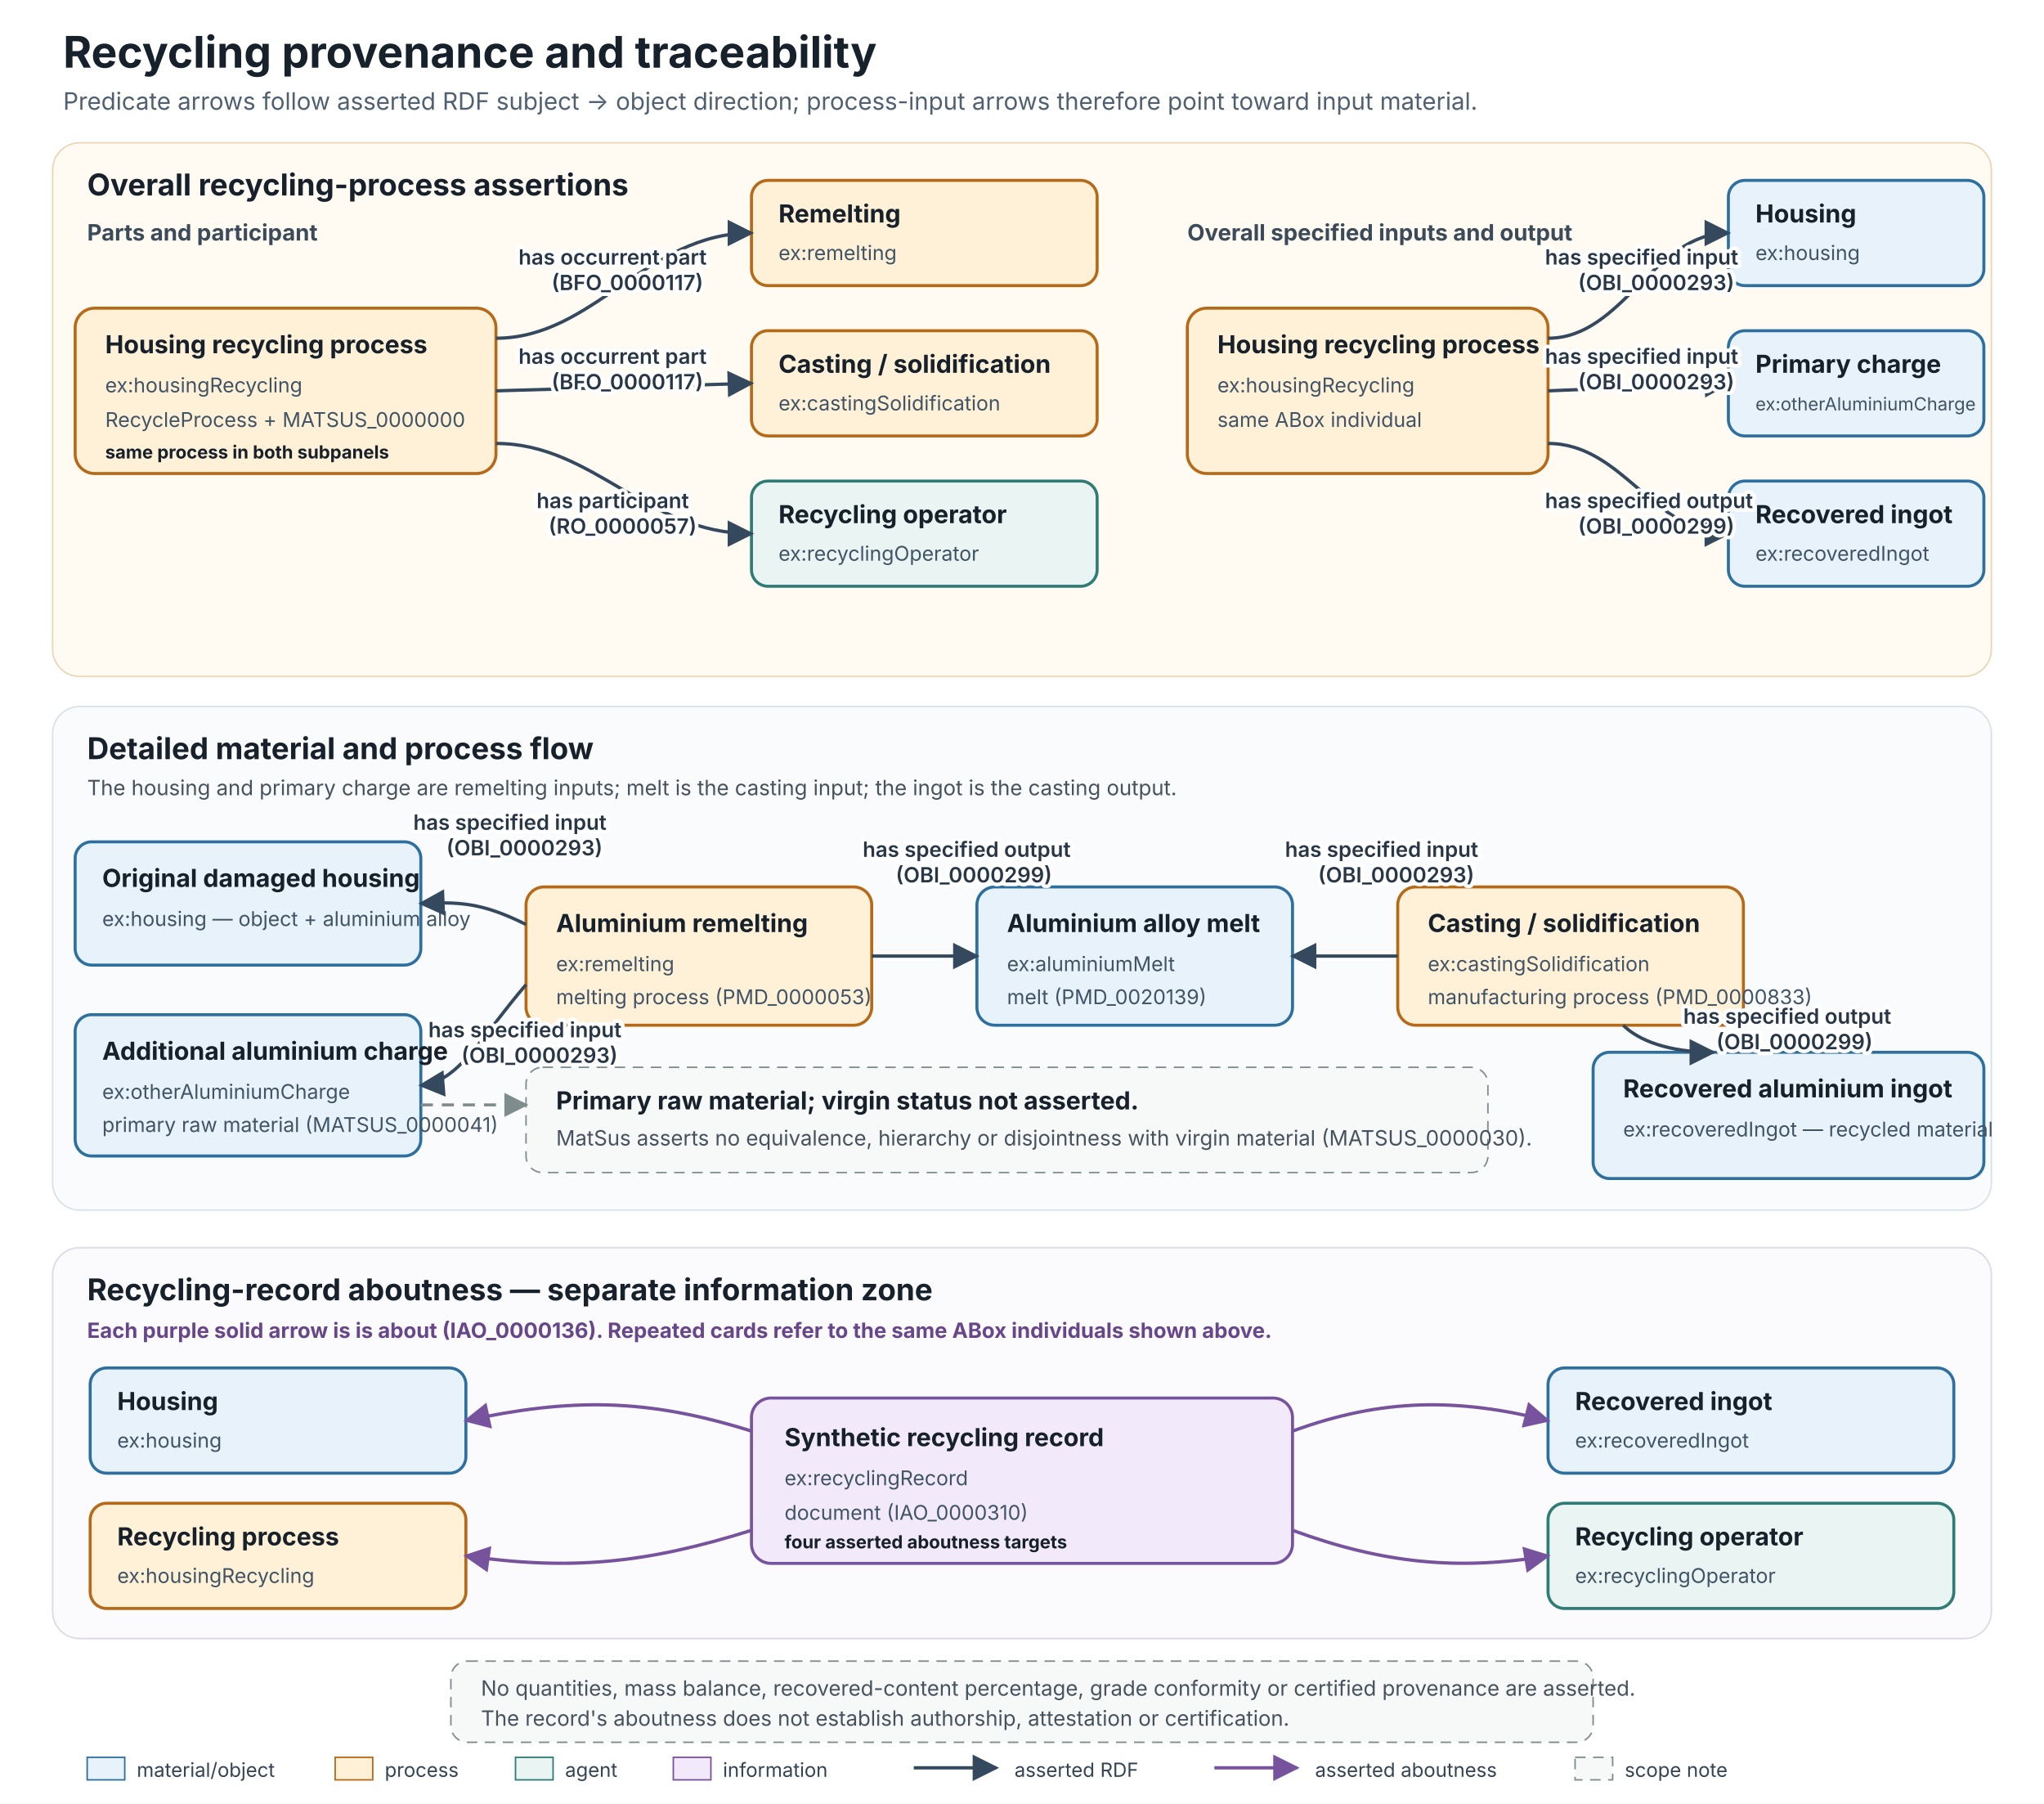
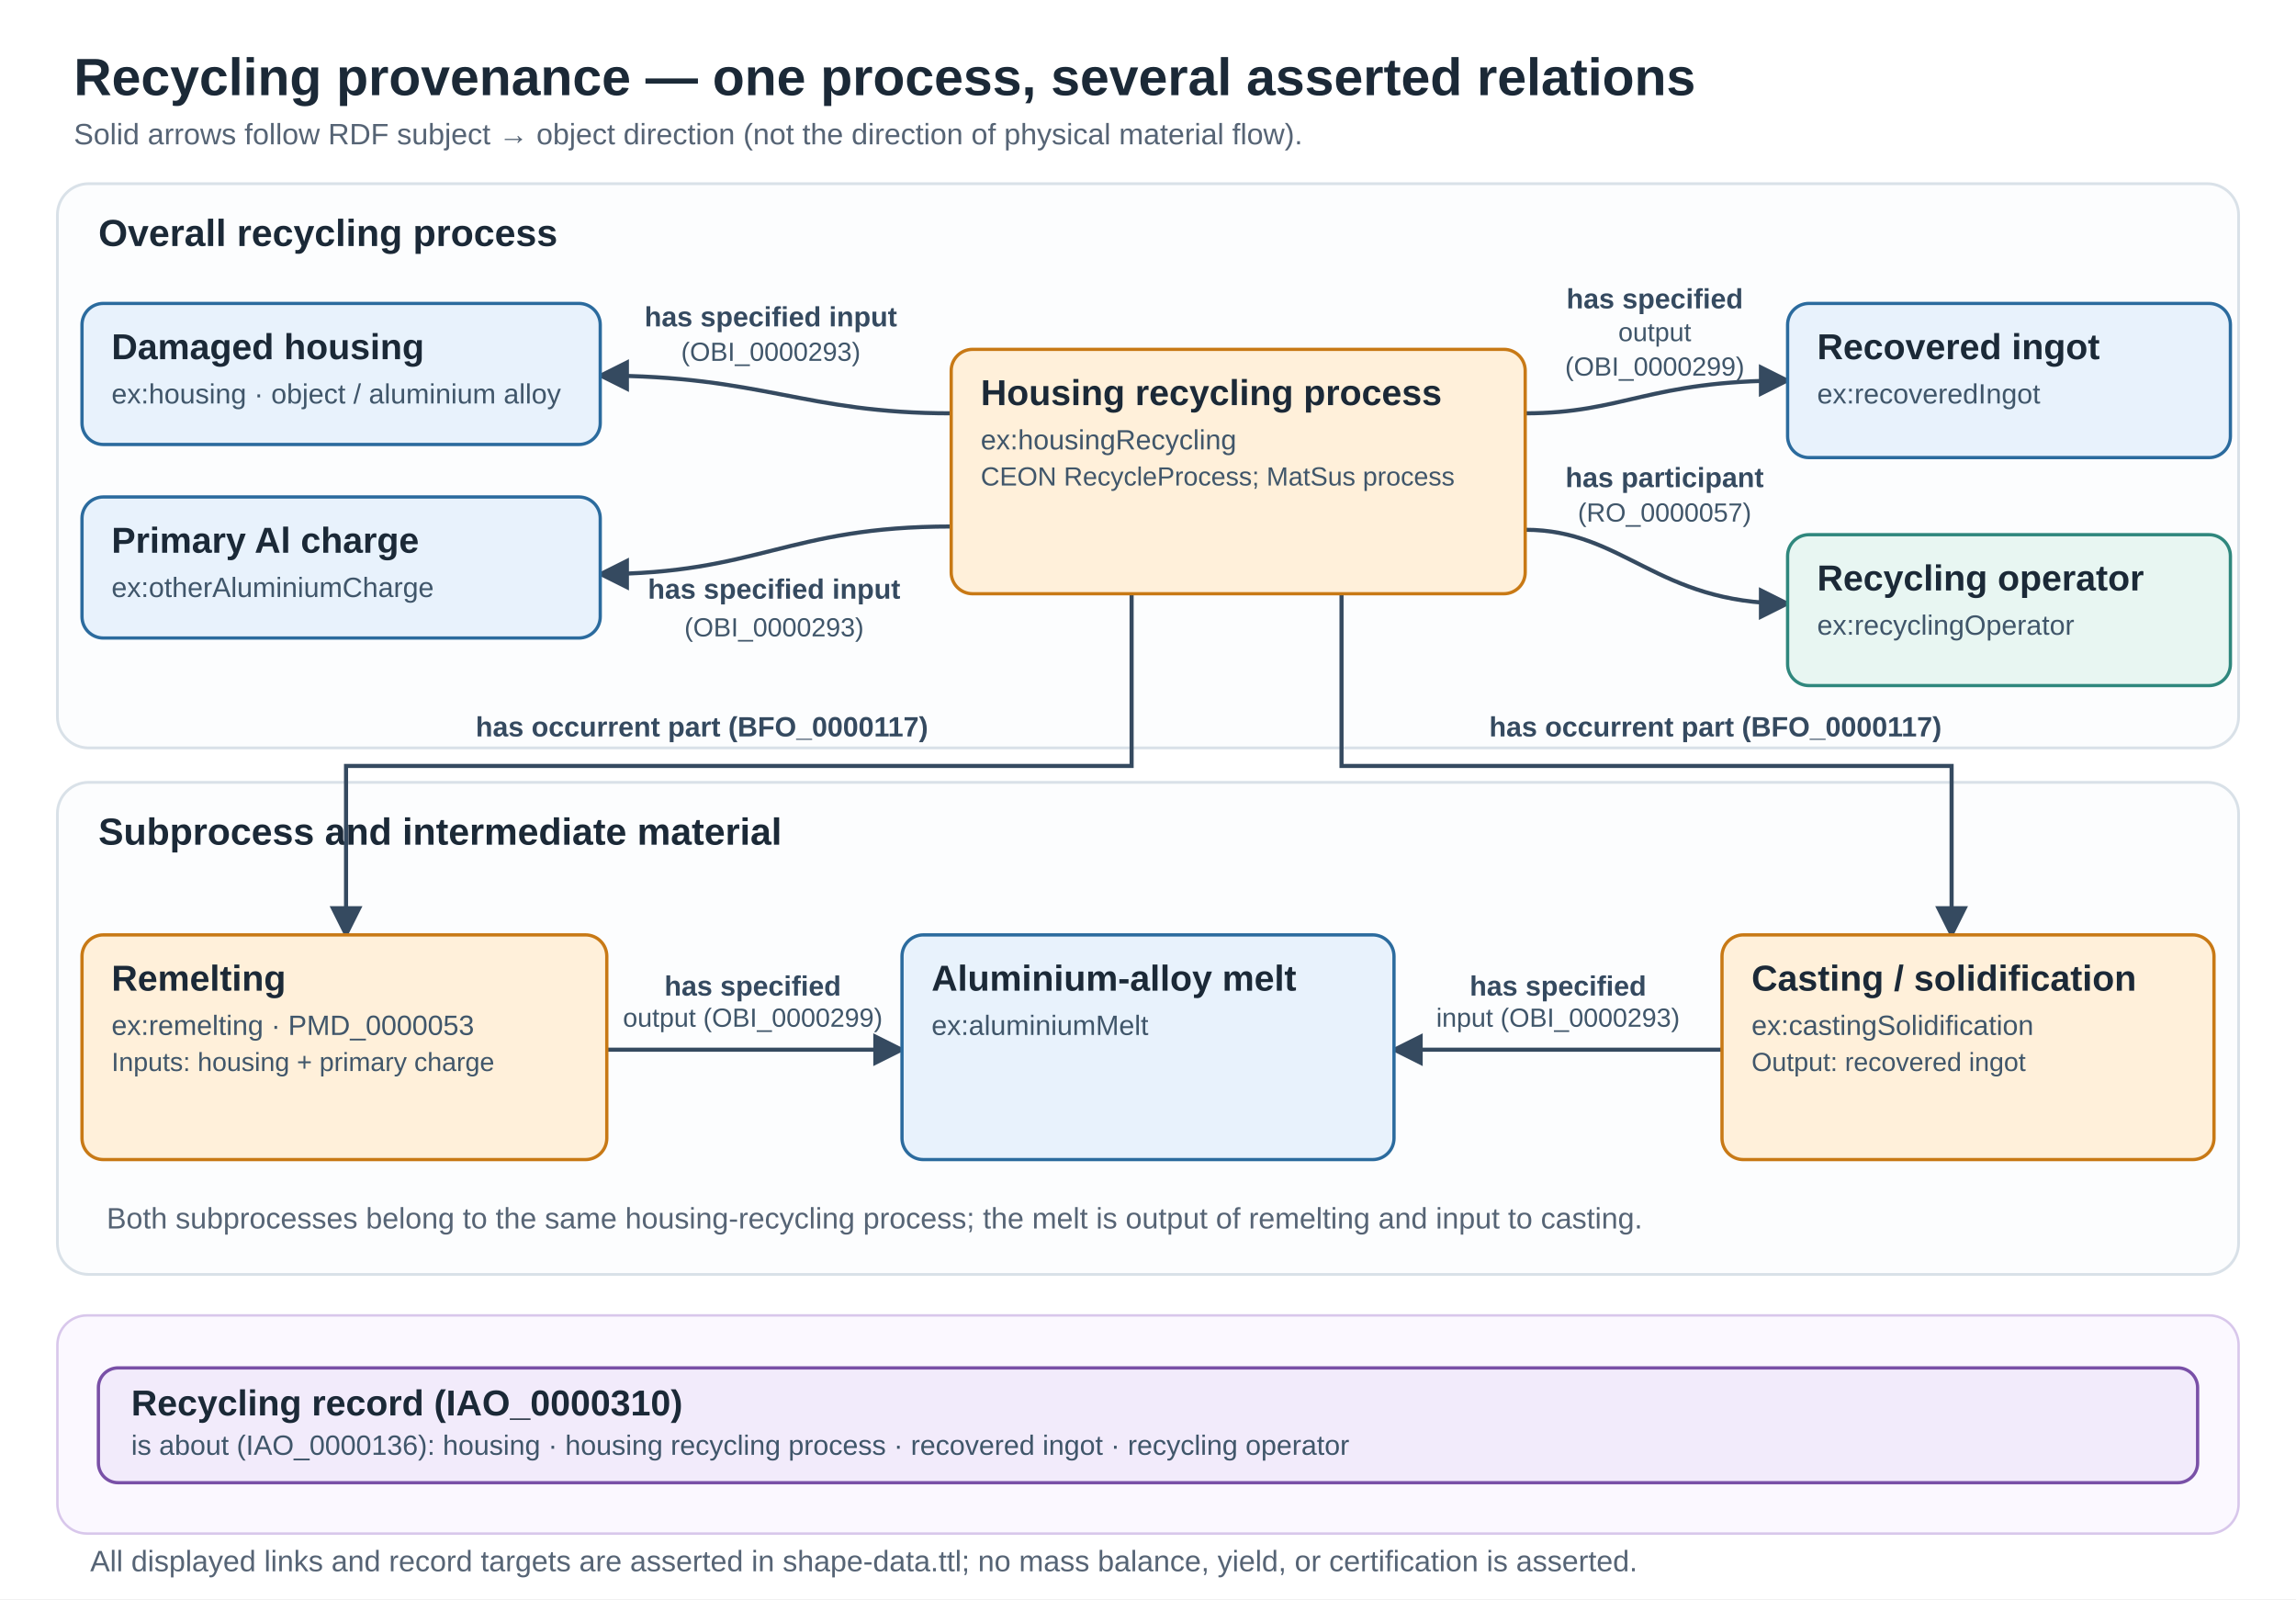
- <svg xmlns="http://www.w3.org/2000/svg" width="1360" height="1200" viewBox="0 0 1360 1200" role="img" aria-labelledby="title desc">
+ <svg xmlns="http://www.w3.org/2000/svg" width="1400" height="975" viewBox="0 0 1400 975" role="img" aria-labelledby="title desc">
  <defs>
-     <marker id="arrow" viewBox="0 0 10 10" refX="9" refY="5" markerWidth="8" markerHeight="8" orient="auto">
-       <path d="M0 0L10 5L0 10z" fill="#34495e" />
+     <marker id="arr" markerWidth="8" markerHeight="8" refX="7" refY="4" orient="auto">
+       <path d="M0 0L8 4L0 8Z" fill="#354A60" />
    </marker>
-     <marker id="arrowAbout" viewBox="0 0 10 10" refX="9" refY="5" markerWidth="8" markerHeight="8" orient="auto">
-       <path d="M0 0L10 5L0 10z" fill="#76539c" />
-     </marker>
-     <marker id="arrowNote" viewBox="0 0 10 10" refX="9" refY="5" markerWidth="8" markerHeight="8" orient="auto">
-       <path d="M0 0L10 5L0 10z" fill="#7f8c8d" />
-     </marker>
-     <style>
-       text{font-family:Inter,Segoe UI,Arial,sans-serif;fill:#17212b}
-       .title{font-size:29px;font-weight:700}.subtitle{font-size:16px;fill:#506070}
-       .panelTitle{font-size:20px;font-weight:700}.subhead{font-size:15px;font-weight:700;fill:#3b4b59}
-       .name{font-size:16.5px;font-weight:700}.type{font-size:13.5px;fill:#405466}
-       .note{font-size:14px;fill:#46525e}.badge{font-size:12px;font-weight:700}
-       .edgeLabel{font-size:14px;font-weight:600;fill:#283747;paint-order:stroke;stroke:#fff;stroke-width:5px;stroke-linejoin:round}
-       .aboutLabel{font-size:14px;font-weight:700;fill:#68468a}.legend{font-size:13px;fill:#334455}
-       .material{fill:#e8f2fb;stroke:#2d6f9f}.process{fill:#fff1d8;stroke:#b66a17}
-       .info{fill:#f2eafa;stroke:#76539c}.agent{fill:#e9f4f3;stroke:#2e7c75}
-       .annotation{fill:#f7f8f8;stroke:#7f8c8d;stroke-dasharray:7 5}.node{stroke-width:2}
-       .edge{fill:none;stroke:#34495e;stroke-width:2.2;marker-end:url(#arrow)}
-       .about{fill:none;stroke:#76539c;stroke-width:2.2;marker-end:url(#arrowAbout)}
-       .callout{fill:none;stroke:#7f8c8d;stroke-width:2;stroke-dasharray:8 6;marker-end:url(#arrowNote)}
-     </style>
  </defs>
-   <rect width="1360" height="1200" fill="#fff" />
-   <text class="title" x="42" y="45">Recycling provenance and traceability</text>
-   <text class="subtitle" x="42" y="73">Predicate arrows follow asserted RDF subject → object direction; process-input arrows therefore point toward input material.</text>
-   <rect x="35" y="95" width="1290" height="355" rx="18" fill="#fffaf2" stroke="#ead6b7" />
-   <text class="panelTitle" x="58" y="130">Overall recycling-process assertions</text>
-   <text class="subhead" x="58" y="160">Parts and participant</text>
-   <text class="subhead" x="790" y="160">Overall specified inputs and output</text>
-   <g id="overall-left">
-     <rect class="node process" x="50" y="205" width="280" height="110" rx="13" />
-     <text class="name" x="70" y="235">Housing recycling process</text>
-     <text class="type" x="70" y="261">ex:housingRecycling</text>
-     <text class="type" x="70" y="284">RecycleProcess + MATSUS_0000000</text>
-     <text class="badge" x="70" y="305" fill="#9a4f00">same process in both subpanels</text>
-   </g>
-   <g id="part-remelting">
-     <rect class="node process" x="500" y="120" width="230" height="70" rx="11" />
-     <text class="name" x="518" y="148">Remelting</text>
-     <text class="type" x="518" y="173">ex:remelting</text>
-   </g>
-   <g id="part-casting">
-     <rect class="node process" x="500" y="220" width="230" height="70" rx="11" />
-     <text class="name" x="518" y="248">Casting / solidification</text>
-     <text class="type" x="518" y="273">ex:castingSolidification</text>
-   </g>
-   <g id="participant-operator">
-     <rect class="node agent" x="500" y="320" width="230" height="70" rx="11" />
-     <text class="name" x="518" y="348">Recycling operator</text>
-     <text class="type" x="518" y="373">ex:recyclingOperator</text>
-   </g>
-   <path class="edge" d="M330 225 C395 225 430 155 500 155" />
-   <text class="edgeLabel" x="345" y="176">has occurrent part</text>
-   <text class="edgeLabel" x="367" y="193">(BFO_0000117)</text>
-   <path class="edge" d="M330 260 L500 255" />
-   <text class="edgeLabel" x="345" y="242">has occurrent part</text>
-   <text class="edgeLabel" x="367" y="259">(BFO_0000117)</text>
-   <path class="edge" d="M330 295 C395 295 430 355 500 355" />
-   <text class="edgeLabel" x="357" y="338">has participant</text>
-   <text class="edgeLabel" x="365" y="355">(RO_0000057)</text>
-   <g id="overall-right">
-     <rect class="node process" x="790" y="205" width="240" height="110" rx="13" />
-     <text class="name" x="810" y="235">Housing recycling process</text>
-     <text class="type" x="810" y="261">ex:housingRecycling</text>
-     <text class="type" x="810" y="284">same ABox individual</text>
-   </g>
-   <g id="overall-housing">
-     <rect class="node material" x="1150" y="120" width="170" height="70" rx="11" />
-     <text class="name" x="1168" y="148">Housing</text>
-     <text class="type" x="1168" y="173">ex:housing</text>
-   </g>
-   <g id="overall-charge">
-     <rect class="node material" x="1150" y="220" width="170" height="70" rx="11" />
-     <text class="name" x="1168" y="248">Primary charge</text>
-     <text class="type" x="1168" y="273" style="font-size:12px">ex:otherAluminiumCharge</text>
-   </g>
-   <g id="overall-ingot">
-     <rect class="node material" x="1150" y="320" width="170" height="70" rx="11" />
-     <text class="name" x="1168" y="348">Recovered ingot</text>
-     <text class="type" x="1168" y="373">ex:recoveredIngot</text>
-   </g>
-   <path class="edge" d="M1030 225 C1080 225 1100 155 1150 155" />
-   <text class="edgeLabel" x="1028" y="176">has specified input</text>
-   <text class="edgeLabel" x="1050" y="193">(OBI_0000293)</text>
-   <path class="edge" d="M1030 260 L1150 255" />
-   <text class="edgeLabel" x="1028" y="242">has specified input</text>
-   <text class="edgeLabel" x="1050" y="259">(OBI_0000293)</text>
-   <path class="edge" d="M1030 295 C1080 295 1100 355 1150 355" />
-   <text class="edgeLabel" x="1028" y="338">has specified output</text>
-   <text class="edgeLabel" x="1050" y="355">(OBI_0000299)</text>
-   <rect x="35" y="470" width="1290" height="335" rx="18" fill="#f9fbfd" stroke="#d8e2ea" />
-   <text class="panelTitle" x="58" y="505">Detailed material and process flow</text>
-   <text class="note" x="58" y="529">The housing and primary charge are remelting inputs; melt is the casting input; the ingot is the casting output.</text>
-   <g id="flow-housing">
-     <rect class="node material" x="50" y="560" width="230" height="82" rx="11" />
-     <text class="name" x="68" y="590">Original damaged housing</text>
-     <text class="type" x="68" y="616">ex:housing — object + aluminium alloy</text>
-   </g>
-   <g id="flow-charge">
-     <rect class="node material" x="50" y="675" width="230" height="94" rx="11" />
-     <text class="name" x="68" y="705">Additional aluminium charge</text>
-     <text class="type" x="68" y="731">ex:otherAluminiumCharge</text>
-     <text class="type" x="68" y="753">primary raw material (MATSUS_0000041)</text>
-   </g>
-   <g id="flow-remelting">
-     <rect class="node process" x="350" y="590" width="230" height="92" rx="12" />
-     <text class="name" x="370" y="620">Aluminium remelting</text>
-     <text class="type" x="370" y="646">ex:remelting</text>
-     <text class="type" x="370" y="668">melting process (PMD_0000053)</text>
-   </g>
-   <g id="flow-melt">
-     <rect class="node material" x="650" y="590" width="210" height="92" rx="12" />
-     <text class="name" x="670" y="620">Aluminium alloy melt</text>
-     <text class="type" x="670" y="646">ex:aluminiumMelt</text>
-     <text class="type" x="670" y="668">melt (PMD_0020139)</text>
-   </g>
-   <g id="flow-casting">
-     <rect class="node process" x="930" y="590" width="230" height="92" rx="12" />
-     <text class="name" x="950" y="620">Casting / solidification</text>
-     <text class="type" x="950" y="646">ex:castingSolidification</text>
-     <text class="type" x="950" y="668">manufacturing process (PMD_0000833)</text>
-   </g>
-   <g id="flow-ingot">
-     <rect class="node material" x="1060" y="700" width="260" height="84" rx="11" />
-     <text class="name" x="1080" y="730">Recovered aluminium ingot</text>
-     <text class="type" x="1080" y="756">ex:recoveredIngot — recycled material</text>
-   </g>
-   <path class="edge" d="M350 615 C320 600 305 600 280 601" />
-   <text class="edgeLabel" x="275" y="552">has specified input</text>
-   <text class="edgeLabel" x="297" y="569">(OBI_0000293)</text>
-   <path class="edge" d="M350 655 C320 690 305 720 280 722" />
-   <text class="edgeLabel" x="285" y="690">has specified input</text>
-   <text class="edgeLabel" x="307" y="707">(OBI_0000293)</text>
-   <path class="edge" d="M580 636 L650 636" />
-   <text class="edgeLabel" x="574" y="570">has specified output</text>
-   <text class="edgeLabel" x="596" y="587">(OBI_0000299)</text>
-   <path class="edge" d="M930 636 L860 636" />
-   <text class="edgeLabel" x="855" y="570">has specified input</text>
-   <text class="edgeLabel" x="877" y="587">(OBI_0000293)</text>
-   <path class="edge" d="M1080 682 C1090 692 1110 700 1140 700" />
-   <text class="edgeLabel" x="1120" y="681">has specified output</text>
-   <text class="edgeLabel" x="1142" y="698">(OBI_0000299)</text>
-   <rect class="annotation" x="350" y="710" width="640" height="70" rx="11" />
-   <text class="name" x="370" y="738">Primary raw material; virgin status not asserted.</text>
-   <text class="note" x="370" y="762">MatSus asserts no equivalence, hierarchy or disjointness with virgin material (MATSUS_0000030).</text>
-   <path class="callout" d="M280 735 L350 735" />
-   <rect x="35" y="830" width="1290" height="260" rx="18" fill="#fbfafc" stroke="#ded8e8" />
-   <text class="panelTitle" x="58" y="865">Recycling-record aboutness — separate information zone</text>
-   <text class="aboutLabel" x="58" y="890">Each purple solid arrow is is about (IAO_0000136). Repeated cards refer to the same ABox individuals shown above.</text>
-   <g id="record-housing">
-     <rect class="node material" x="60" y="910" width="250" height="70" rx="11" />
-     <text class="name" x="78" y="938">Housing</text>
-     <text class="type" x="78" y="963">ex:housing</text>
-   </g>
-   <g id="record-recycling">
-     <rect class="node process" x="60" y="1000" width="250" height="70" rx="11" />
-     <text class="name" x="78" y="1028">Recycling process</text>
-     <text class="type" x="78" y="1053">ex:housingRecycling</text>
-   </g>
-   <g id="record">
-     <rect class="node info" x="500" y="930" width="360" height="110" rx="13" />
-     <text class="name" x="522" y="962">Synthetic recycling record</text>
-     <text class="type" x="522" y="988">ex:recyclingRecord</text>
-     <text class="type" x="522" y="1011">document (IAO_0000310)</text>
-     <text class="badge" x="522" y="1030" fill="#6b3f8c">four asserted aboutness targets</text>
-   </g>
-   <g id="record-ingot">
-     <rect class="node material" x="1030" y="910" width="270" height="70" rx="11" />
-     <text class="name" x="1048" y="938">Recovered ingot</text>
-     <text class="type" x="1048" y="963">ex:recoveredIngot</text>
-   </g>
-   <g id="record-operator">
-     <rect class="node agent" x="1030" y="1000" width="270" height="70" rx="11" />
-     <text class="name" x="1048" y="1028">Recycling operator</text>
-     <text class="type" x="1048" y="1053">ex:recyclingOperator</text>
-   </g>
-   <path class="about" d="M500 952 C430 930 380 930 310 945" />
-   <path class="about" d="M500 1018 C430 1040 380 1045 310 1035" />
-   <path class="about" d="M860 952 C920 930 970 930 1030 945" />
-   <path class="about" d="M860 1018 C920 1040 970 1045 1030 1035" />
-   <rect class="annotation" x="300" y="1105" width="760" height="54" rx="11" />
-   <text class="note" x="320" y="1128">No quantities, mass balance, recovered-content percentage, grade conformity or certified provenance are asserted.</text>
-   <text class="note" x="320" y="1148">The record's aboutness does not establish authorship, attestation or certification.</text>
-   <g transform="translate(58 1182)">
-     <rect class="material" x="0" y="-13" width="25" height="15" />
-     <text class="legend" x="33" y="0">material/object</text>
-     <rect class="process" x="165" y="-13" width="25" height="15" />
-     <text class="legend" x="198" y="0">process</text>
-     <rect class="agent" x="285" y="-13" width="25" height="15" />
-     <text class="legend" x="318" y="0">agent</text>
-     <rect class="info" x="390" y="-13" width="25" height="15" />
-     <text class="legend" x="423" y="0">information</text>
-     <line class="edge" x1="550" y1="-6" x2="605" y2="-6" />
-     <text class="legend" x="617" y="0">asserted RDF</text>
-     <line class="about" x1="750" y1="-6" x2="805" y2="-6" />
-     <text class="legend" x="817" y="0">asserted aboutness</text>
-     <rect class="annotation" x="990" y="-13" width="25" height="15" />
-     <text class="legend" x="1023" y="0">scope note</text>
-   </g>
+   <style>
+ text{font-family:Arial,Helvetica,sans-serif;fill:#1B2937}
+ .t{font-size:32px;font-weight:700}.sub{font-size:18px;fill:#566475}.heading{font-size:23px;font-weight:700}
+ .nodeTitle{font-size:22px;font-weight:700}.nodeInfo{font-size:17px;fill:#40566A}.tiny{font-size:16px;fill:#40566A}
+ .edge{font-size:17px;font-weight:600;fill:#354A60}.panel{fill:#FCFDFE;stroke:#D9E1E8;stroke-width:1.7}
+ .path{stroke:#354A60;stroke-width:2.5;fill:none;marker-end:url(#arr)}
+ </style>
+   <rect width="1400" height="975" fill="white" />
+   <text class="t" x="45" y="58">Recycling provenance — one process, several asserted relations</text>
+   <text class="sub" x="45" y="88">Solid arrows follow RDF subject → object direction (not the direction of physical material flow).</text>
+   <rect class="panel" x="35" y="112" width="1330" height="344" rx="19" />
+   <text class="heading" x="60" y="150">Overall recycling process</text>
+   <rect class="panel" x="35" y="477" width="1330" height="300" rx="19" />
+   <text class="heading" x="60" y="515">Subprocess and intermediate material</text>
+   <rect x="35" y="802" width="1330" height="133" rx="18" fill="#FBF8FF" stroke="#D8C7EB" stroke-width="1.5" />
+   <path class="path" d="M 580 252 C 490 252, 465 229, 366 229" />
+   <path class="path" d="M 580 321 C 480 321, 462 350, 366 350" />
+   <path class="path" d="M 930 252 C 990 252, 1005 232, 1090 232" />
+   <path class="path" d="M 930 323 C 990 323, 1010 368, 1090 368" />
+   <path class="path" d="M 690 362 V 467 H 211 V 570" />
+   <path class="path" d="M 818 362 V 467 H 1190 V 570" />
+   <path class="path" d="M 370 640 H 550" />
+   <path class="path" d="M 1050 640 H 850" />
+   <text class="edge" x="470" y="199" text-anchor="middle">has specified input</text>
+   <text class="tiny" x="470" y="220" text-anchor="middle">(OBI_0000293)</text>
+   <text class="edge" x="472" y="365" text-anchor="middle">has specified input</text>
+   <text class="tiny" x="472" y="388" text-anchor="middle">(OBI_0000293)</text>
+   <text class="edge" x="1009" y="188" text-anchor="middle">has specified</text>
+   <text class="tiny" x="1009" y="208" text-anchor="middle">output</text>
+   <text class="tiny" x="1009" y="229" text-anchor="middle">(OBI_0000299)</text>
+   <text class="edge" x="1015" y="297" text-anchor="middle">has participant</text>
+   <text class="tiny" x="1015" y="318" text-anchor="middle">(RO_0000057)</text>
+   <text class="edge" x="428" y="449" text-anchor="middle">has occurrent part (BFO_0000117)</text>
+   <text class="edge" x="1046" y="449" text-anchor="middle">has occurrent part (BFO_0000117)</text>
+   <text class="edge" x="459" y="607" text-anchor="middle">has specified</text>
+   <text class="tiny" x="459" y="626" text-anchor="middle">output (OBI_0000299)</text>
+   <text class="edge" x="950" y="607" text-anchor="middle">has specified</text>
+   <text class="tiny" x="950" y="626" text-anchor="middle">input (OBI_0000293)</text>
+   <rect x="50" y="185" width="316" height="86" rx="13" fill="#E8F2FC" stroke="#2B6B9E" stroke-width="2" />
+   <text x="68" y="219" class="nodeTitle">Damaged housing</text>
+   <text x="68" y="246" class="nodeInfo">ex:housing · object / aluminium alloy</text>
+   <rect x="50" y="303" width="316" height="86" rx="13" fill="#E8F2FC" stroke="#2B6B9E" stroke-width="2" />
+   <text x="68" y="337" class="nodeTitle">Primary Al charge</text>
+   <text x="68" y="364" class="nodeInfo">ex:otherAluminiumCharge</text>
+   <rect x="580" y="213" width="350" height="149" rx="13" fill="#FFF0DA" stroke="#C87915" stroke-width="2" />
+   <text x="598" y="247" class="nodeTitle">Housing recycling process</text>
+   <text x="598" y="274" class="nodeInfo">ex:housingRecycling</text>
+   <text x="598" y="296" class="tiny">CEON RecycleProcess; MatSus process</text>
+   <rect x="1090" y="185" width="270" height="94" rx="13" fill="#E8F2FC" stroke="#2B6B9E" stroke-width="2" />
+   <text x="1108" y="219" class="nodeTitle">Recovered ingot</text>
+   <text x="1108" y="246" class="nodeInfo">ex:recoveredIngot</text>
+   <rect x="1090" y="326" width="270" height="92" rx="13" fill="#E8F6F2" stroke="#2F877D" stroke-width="2" />
+   <text x="1108" y="360" class="nodeTitle">Recycling operator</text>
+   <text x="1108" y="387" class="nodeInfo">ex:recyclingOperator</text>
+   <rect x="50" y="570" width="320" height="137" rx="13" fill="#FFF0DA" stroke="#C87915" stroke-width="2" />
+   <text x="68" y="604" class="nodeTitle">Remelting</text>
+   <text x="68" y="631" class="nodeInfo">ex:remelting · PMD_0000053</text>
+   <text x="68" y="653" class="tiny">Inputs: housing + primary charge</text>
+   <rect x="550" y="570" width="300" height="137" rx="13" fill="#E8F2FC" stroke="#2B6B9E" stroke-width="2" />
+   <text x="568" y="604" class="nodeTitle">Aluminium-alloy melt</text>
+   <text x="568" y="631" class="nodeInfo">ex:aluminiumMelt</text>
+   <rect x="1050" y="570" width="300" height="137" rx="13" fill="#FFF0DA" stroke="#C87915" stroke-width="2" />
+   <text x="1068" y="604" class="nodeTitle">Casting / solidification</text>
+   <text x="1068" y="631" class="nodeInfo">ex:castingSolidification</text>
+   <text x="1068" y="653" class="tiny">Output: recovered ingot</text>
+   <text class="sub" x="65" y="749">Both subprocesses belong to the same housing-recycling process; the melt is output of remelting and input to casting.</text>
+   <rect x="60" y="834" width="1280" height="70" rx="12" fill="#F2EBFB" stroke="#7950A7" stroke-width="2" />
+   <text class="nodeTitle" x="80" y="863">Recycling record (IAO_0000310)</text>
+   <text class="nodeInfo" x="80" y="887">is about (IAO_0000136): housing · housing recycling process · recovered ingot · recycling operator</text>
+   <text class="sub" x="55" y="958">All displayed links and record targets are asserted in shape-data.ttl; no mass balance, yield, or certification is asserted.</text>
</svg>
